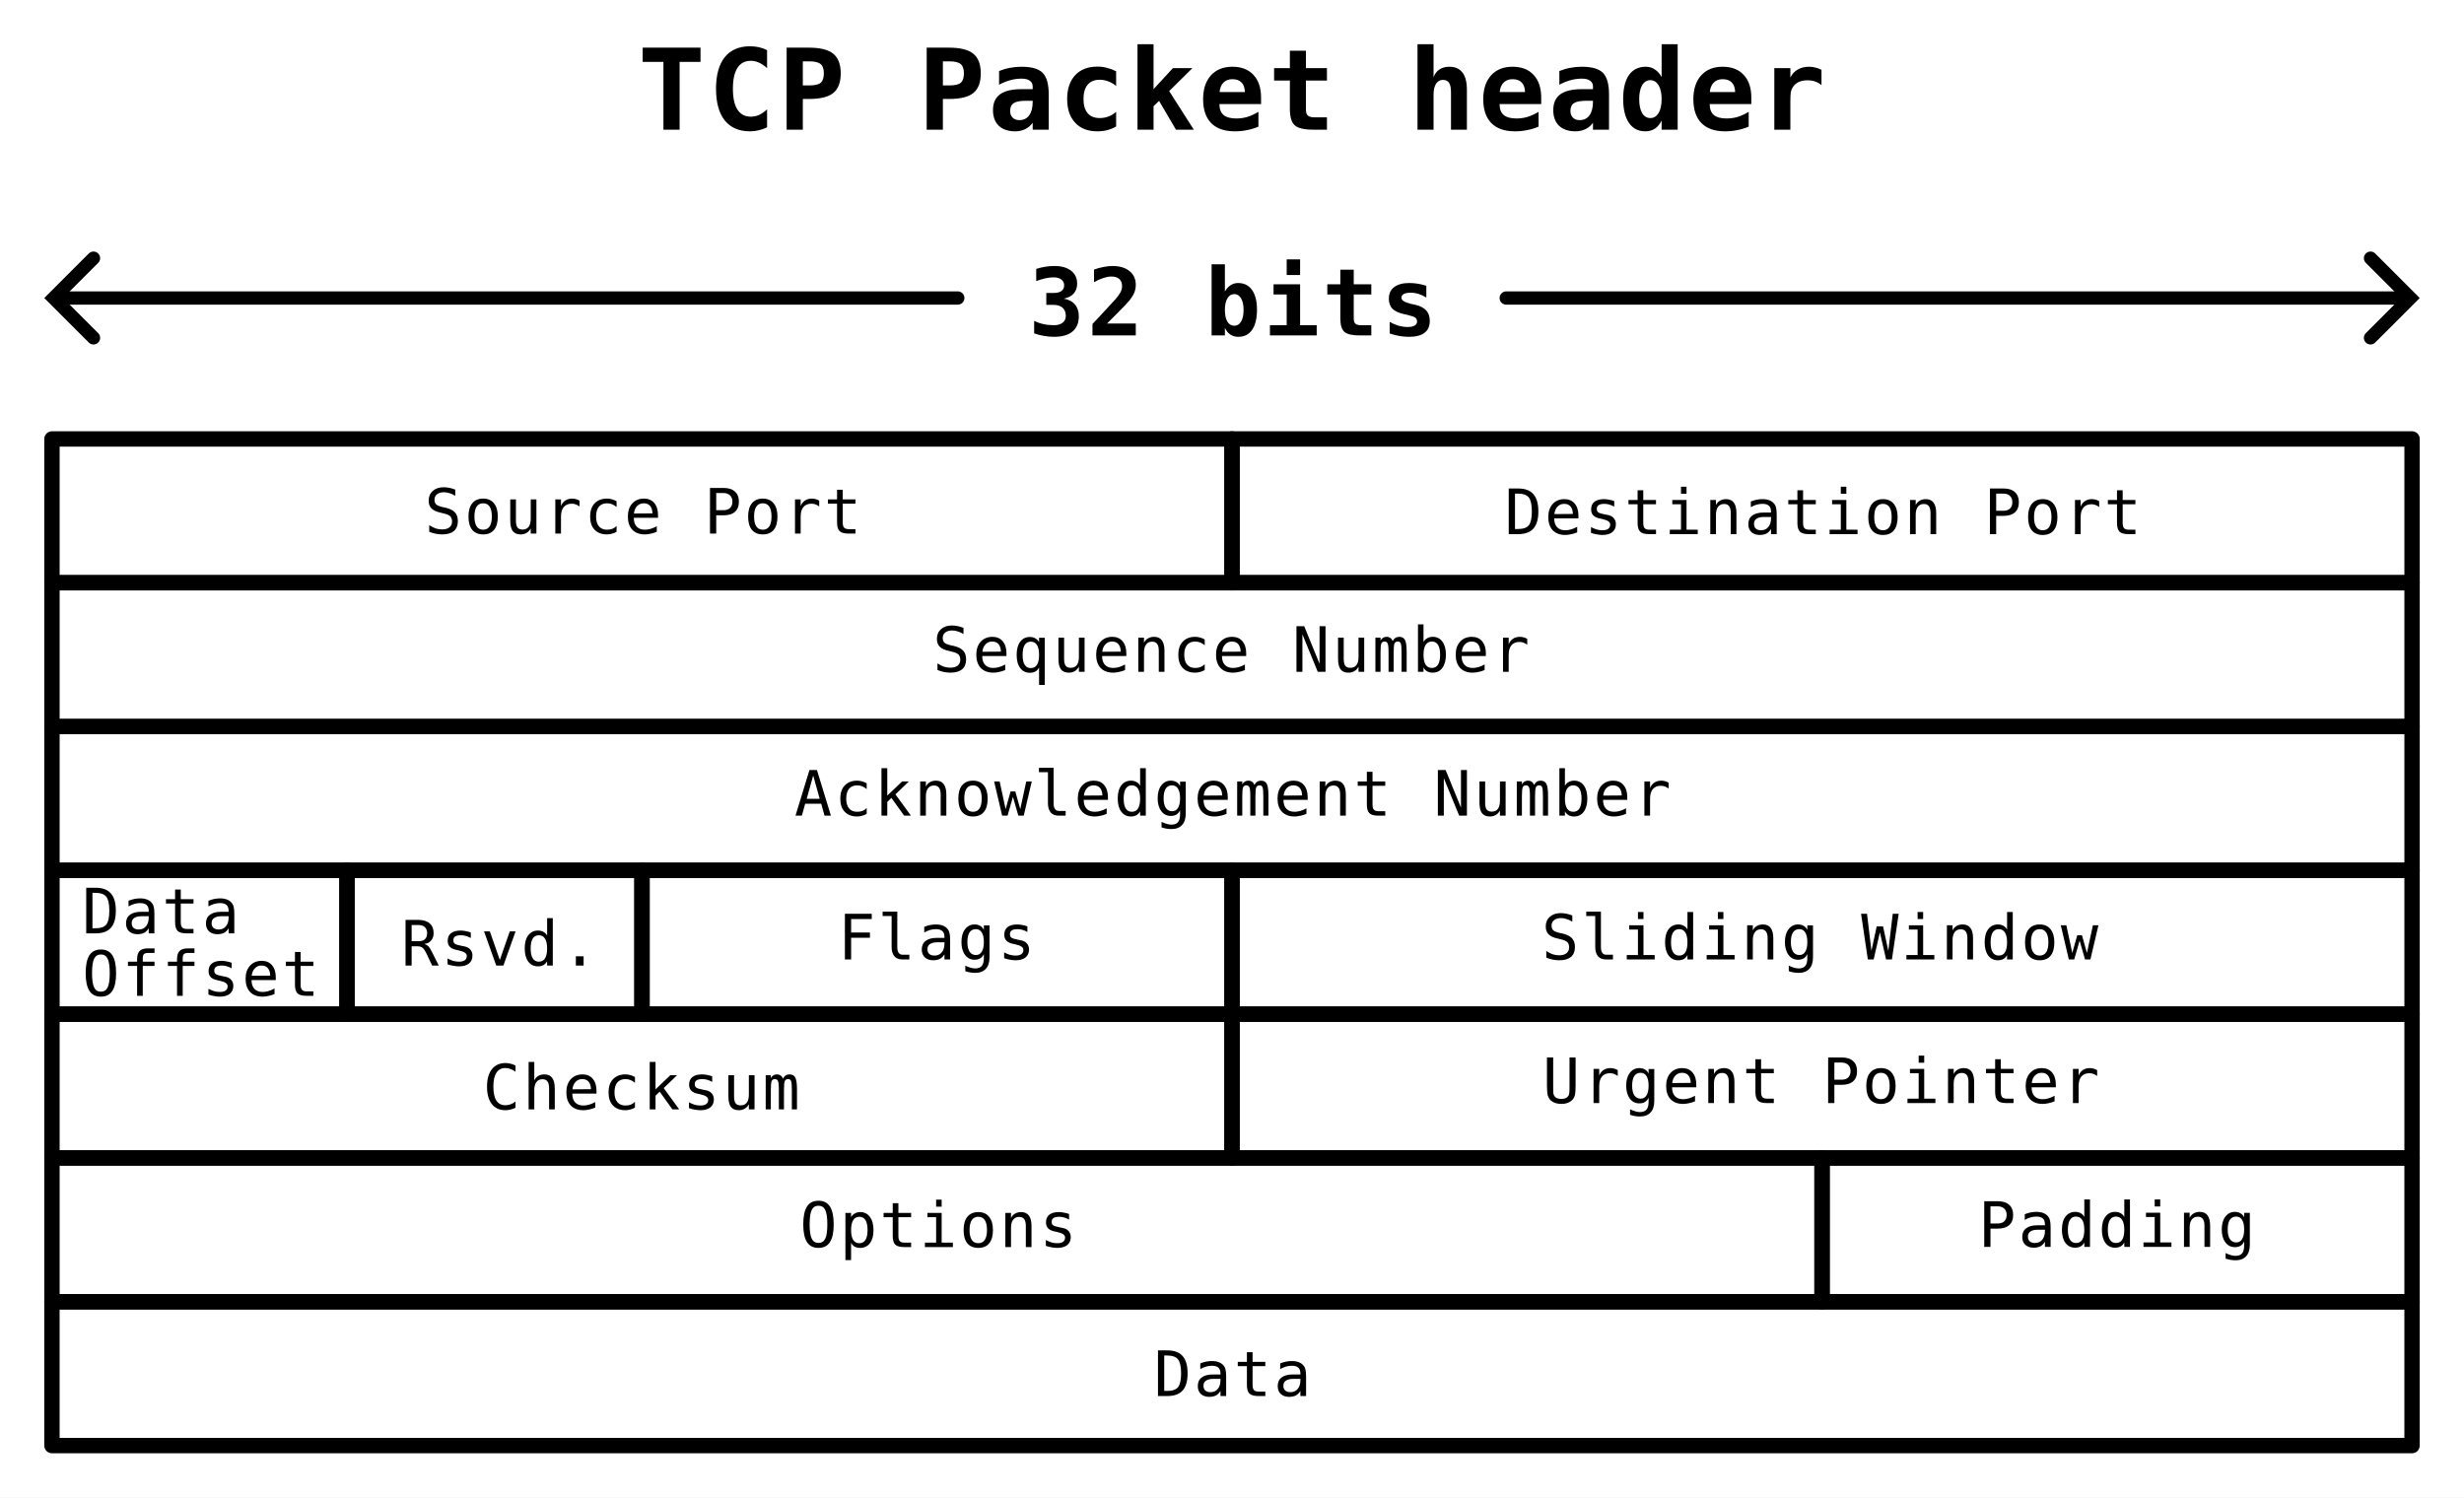
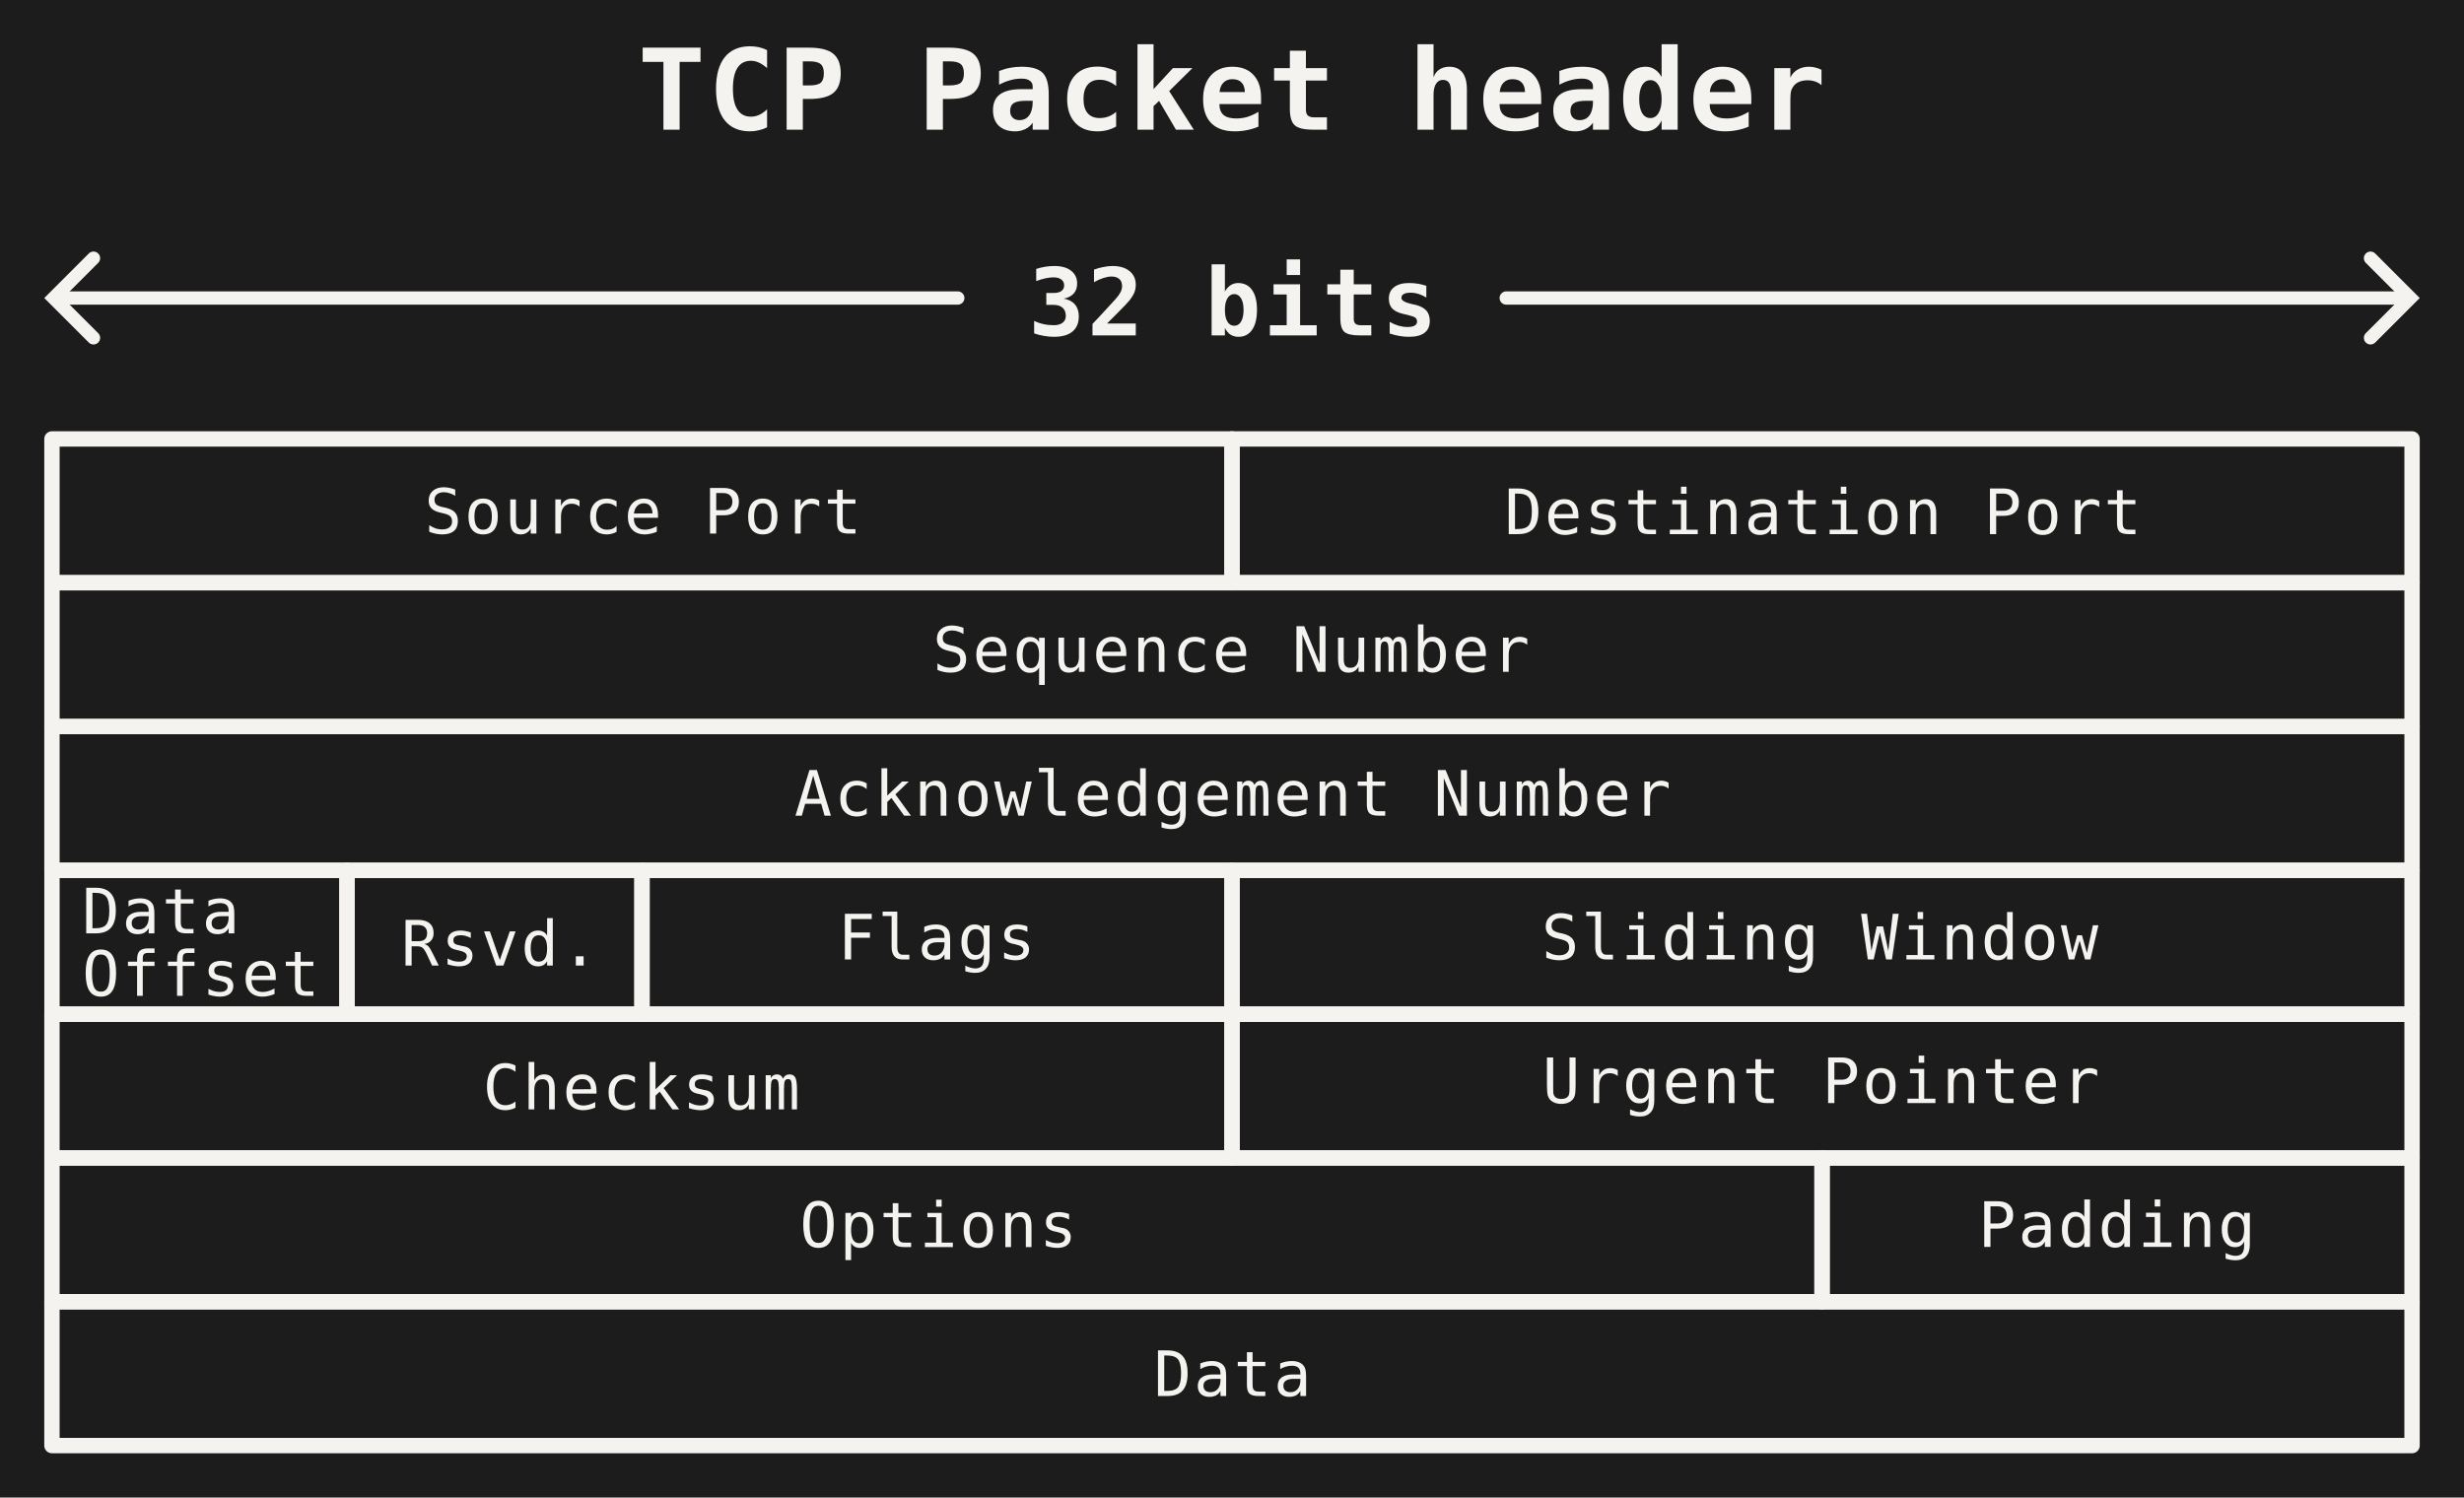
- <svg xmlns="http://www.w3.org/2000/svg" width="278.331mm" height="169.17mm" viewBox="0 0 278.331 169.17" version="1.1" id="svg1" xml:space="preserve">
+ <svg xmlns="http://www.w3.org/2000/svg" xmlns:xlink="http://www.w3.org/1999/xlink" width="278.331mm" height="169.17mm" viewBox="0 0 278.331 169.17" version="1.1" id="svg1" xml:space="preserve">
  <defs id="defs1">
+     <linearGradient id="swatch64">
+       <stop style="stop-color:#1c1c1c;stop-opacity:1;" offset="0" id="stop64" />
+     </linearGradient>
+     <linearGradient id="swatch16">
+       <stop style="stop-color:#f5f3ef;stop-opacity:1;" offset="0" id="stop16" />
+     </linearGradient>
    <marker style="overflow:visible" id="ArrowWideRounded-7" refX="0" refY="0" orient="auto-start-reverse" markerWidth="1" markerHeight="1" viewBox="0 0 1 1" preserveAspectRatio="xMidYMid">
      <path style="fill:none;stroke:context-stroke;stroke-width:1;stroke-linecap:round" d="M 3,-3 0,0 3,3" transform="rotate(180,0.125,0)" id="path4-5" />
    </marker>
    <marker style="overflow:visible" id="ArrowWideRounded-7-1" refX="0" refY="0" orient="auto-start-reverse" markerWidth="1" markerHeight="1" viewBox="0 0 1 1" preserveAspectRatio="xMidYMid">
      <path style="fill:none;stroke:context-stroke;stroke-width:1;stroke-linecap:round" d="M 3,-3 0,0 3,3" transform="rotate(180,0.125,0)" id="path4-5-5" />
    </marker>
+     <linearGradient xlink:href="#swatch16" id="linearGradient16" x1="82.05" y1="346.827" x2="126.736" y2="346.827" gradientUnits="userSpaceOnUse" />
+     <linearGradient xlink:href="#swatch16" id="linearGradient17" x1="37.818" y1="328.367" x2="170.968" y2="328.367" gradientUnits="userSpaceOnUse" />
+     <linearGradient xlink:href="#swatch16" id="linearGradient18" x1="54.225" y1="350.799" x2="102.425" y2="350.799" gradientUnits="userSpaceOnUse" />
+     <linearGradient xlink:href="#swatch16" id="linearGradient19" x1="176.238" y1="350.799" x2="247.007" y2="350.799" gradientUnits="userSpaceOnUse" />
+     <linearGradient xlink:href="#swatch16" id="linearGradient20" x1="111.637" y1="367.044" x2="178.31" y2="367.044" gradientUnits="userSpaceOnUse" />
+     <linearGradient xlink:href="#swatch16" id="linearGradient21" x1="15.483" y1="399.535" x2="41.197" y2="399.535" gradientUnits="userSpaceOnUse" />
+     <linearGradient xlink:href="#swatch16" id="linearGradient22" x1="101.252" y1="399.535" x2="122.047" y2="399.535" gradientUnits="userSpaceOnUse" />
+     <linearGradient xlink:href="#swatch16" id="linearGradient23" x1="51.609" y1="399.535" x2="71.719" y2="399.535" gradientUnits="userSpaceOnUse" />
+     <linearGradient xlink:href="#swatch16" id="linearGradient24" x1="180.408" y1="399.535" x2="242.838" y2="399.535" gradientUnits="userSpaceOnUse" />
+     <linearGradient xlink:href="#swatch16" id="linearGradient25" x1="60.816" y1="415.78" x2="95.834" y2="415.78" gradientUnits="userSpaceOnUse" />
+     <linearGradient xlink:href="#swatch16" id="linearGradient26" x1="180.556" y1="415.78" x2="242.689" y2="415.78" gradientUnits="userSpaceOnUse" />
+     <linearGradient xlink:href="#swatch16" id="linearGradient27" x1="96.539" y1="432.026" x2="126.759" y2="432.026" gradientUnits="userSpaceOnUse" />
+     <linearGradient xlink:href="#swatch16" id="linearGradient28" x1="229.953" y1="432.026" x2="259.938" y2="432.026" gradientUnits="userSpaceOnUse" />
+     <linearGradient xlink:href="#swatch16" id="linearGradient29" x1="136.615" y1="448.271" x2="153.329" y2="448.271" gradientUnits="userSpaceOnUse" />
+     <linearGradient xlink:href="#swatch16" id="linearGradient30" x1="95.668" y1="383.29" x2="194.28" y2="383.29" gradientUnits="userSpaceOnUse" />
+     <linearGradient xlink:href="#swatch16" id="linearGradient48" x1="135.369" y1="346.827" x2="238.559" y2="346.827" gradientUnits="userSpaceOnUse" />
+     <linearGradient xlink:href="#swatch16" id="linearGradient49" x1="-29.773" y1="346.827" x2="73.417" y2="346.827" gradientUnits="userSpaceOnUse" />
+     <linearGradient xlink:href="#swatch16" id="linearGradient51" x1="11.676" y1="350.799" x2="144.974" y2="350.799" gradientUnits="userSpaceOnUse" />
+     <linearGradient xlink:href="#swatch16" id="linearGradient52" x1="11.676" y1="432.026" x2="211.622" y2="432.026" gradientUnits="userSpaceOnUse" />
+     <linearGradient xlink:href="#swatch16" id="linearGradient53" x1="11.676" y1="383.29" x2="278.271" y2="383.29" gradientUnits="userSpaceOnUse" />
+     <linearGradient xlink:href="#swatch16" id="linearGradient54" x1="11.674" y1="448.271" x2="278.27" y2="448.271" gradientUnits="userSpaceOnUse" />
+     <linearGradient xlink:href="#swatch16" id="linearGradient55" x1="11.676" y1="367.044" x2="278.271" y2="367.044" gradientUnits="userSpaceOnUse" />
+     <linearGradient xlink:href="#swatch16" id="linearGradient56" x1="11.678" y1="399.535" x2="45.002" y2="399.535" gradientUnits="userSpaceOnUse" />
+     <linearGradient xlink:href="#swatch16" id="linearGradient57" x1="45.002" y1="399.535" x2="78.326" y2="399.535" gradientUnits="userSpaceOnUse" />
+     <linearGradient xlink:href="#swatch16" id="linearGradient58" x1="211.622" y1="432.026" x2="278.27" y2="432.026" gradientUnits="userSpaceOnUse" />
+     <linearGradient xlink:href="#swatch16" id="linearGradient59" x1="78.326" y1="399.535" x2="144.974" y2="399.535" gradientUnits="userSpaceOnUse" />
+     <linearGradient xlink:href="#swatch16" id="linearGradient60" x1="144.974" y1="399.535" x2="278.271" y2="399.535" gradientUnits="userSpaceOnUse" />
+     <linearGradient xlink:href="#swatch16" id="linearGradient61" x1="144.974" y1="415.78" x2="278.271" y2="415.78" gradientUnits="userSpaceOnUse" />
+     <linearGradient xlink:href="#swatch16" id="linearGradient62" x1="11.676" y1="415.78" x2="144.974" y2="415.78" gradientUnits="userSpaceOnUse" />
+     <linearGradient xlink:href="#swatch16" id="linearGradient63" x1="144.974" y1="350.799" x2="278.271" y2="350.799" gradientUnits="userSpaceOnUse" />
+     <linearGradient xlink:href="#swatch64" id="linearGradient64" x1="-34.773" y1="403.038" x2="243.559" y2="403.038" gradientUnits="userSpaceOnUse" />
  </defs>
  <g id="layer1" transform="translate(34.77273,-318.4527)">
-     <rect style="fill:#ffffff;stroke:none;stroke-width:0;stroke-linecap:round;stroke-linejoin:round;stroke-dasharray:none;stroke-opacity:1" id="rect10" width="278.331" height="169.17" x="-34.773" y="318.453" transform="translate(-3.5416668e-7)" />
+     <rect style="fill:url(#linearGradient64);stroke:none;stroke-width:0;stroke-linecap:round;stroke-linejoin:round;stroke-dasharray:none;stroke-opacity:1" id="rect10" width="278.331" height="169.17" x="-34.773" y="318.453" transform="translate(-3.5416668e-7)" />
    <g id="g10">
-       <text xml:space="preserve" style="font-size:12.7px;line-height:1;font-family:'DejaVu Sans Mono';-inkscape-font-specification:'DejaVu Sans Mono';text-align:start;letter-spacing:0.265px;writing-mode:lr-tb;direction:ltr;text-anchor:start;fill:#363636;fill-rule:evenodd;stroke-width:0;stroke-miterlimit:3.7;stroke-dasharray:none" x="37.26" y="333.102" id="text1">
-         <tspan id="tspan1" x="37.26" y="333.102" style="font-weight:bold;font-size:12.7px;letter-spacing:0.265px;fill:#000000;fill-opacity:1;stroke:#000000;stroke-width:0;stroke-dasharray:none;stroke-opacity:1">TCP Packet header</tspan>
+       <text xml:space="preserve" style="font-size:12.7px;line-height:1;font-family:'DejaVu Sans Mono';-inkscape-font-specification:'DejaVu Sans Mono';text-align:start;letter-spacing:0.265px;writing-mode:lr-tb;direction:ltr;text-anchor:start;fill:url(#linearGradient17);fill-rule:evenodd;stroke-width:0;stroke-miterlimit:3.7;stroke-dasharray:none" x="37.26" y="333.102" id="text1">
+         <tspan id="tspan1" x="37.26" y="333.102" style="font-weight:bold;font-size:12.7px;letter-spacing:0.265px;fill:url(#linearGradient17);fill-opacity:1;stroke:#000000;stroke-width:0;stroke-dasharray:none;stroke-opacity:1">TCP Packet header</tspan>
      </text>
      <g id="g9">
        <g id="g8" transform="translate(0,5.291667)">
-           <text xml:space="preserve" style="font-size:10.583px;line-height:1;font-family:'DejaVu Sans Mono';-inkscape-font-specification:'DejaVu Sans Mono';text-align:start;letter-spacing:0.265px;writing-mode:lr-tb;direction:ltr;text-anchor:start;fill:#000000;fill-opacity:1;fill-rule:evenodd;stroke:#000000;stroke-width:0;stroke-miterlimit:3.7;stroke-dasharray:none;stroke-opacity:1" x="81.404" y="351.054" id="text2">
-             <tspan style="font-weight:bold;font-size:10.583px;stroke-width:0;stroke-dasharray:none" x="81.404" y="351.054" id="tspan3">32 bits</tspan>
+           <text xml:space="preserve" style="font-size:10.583px;line-height:1;font-family:'DejaVu Sans Mono';-inkscape-font-specification:'DejaVu Sans Mono';text-align:start;letter-spacing:0.265px;writing-mode:lr-tb;direction:ltr;text-anchor:start;fill:url(#linearGradient16);fill-opacity:1;fill-rule:evenodd;stroke:#000000;stroke-width:0;stroke-miterlimit:3.7;stroke-dasharray:none;stroke-opacity:1" x="81.404" y="351.054" id="text2">
+             <tspan style="font-weight:bold;font-size:10.583px;stroke-width:0;stroke-dasharray:none;fill:url(#linearGradient16)" x="81.404" y="351.054" id="tspan3">32 bits</tspan>
          </text>
          <g id="g7">
-             <path style="fill:#000000;stroke:#000000;stroke-width:1.5;stroke-linecap:round;stroke-linejoin:round;stroke-dasharray:none;stroke-opacity:1;marker-end:url(#ArrowWideRounded-7)" d="M 73.417,346.827 H -28.337" id="path2-6" />
-             <path style="fill:#000000;stroke:#000000;stroke-width:1.5;stroke-linecap:round;stroke-linejoin:round;stroke-dasharray:none;stroke-opacity:1;marker-end:url(#ArrowWideRounded-7-1)" d="M 135.369,346.827 H 237.123" id="path2-6-7" />
+             <path style="fill:#000000;stroke:url(#linearGradient49);stroke-width:1.5;stroke-linecap:round;stroke-linejoin:round;stroke-dasharray:none;stroke-opacity:1;marker-end:url(#ArrowWideRounded-7)" d="M 73.417,346.827 H -28.337" id="path2-6" />
+             <path style="fill:#000000;stroke:url(#linearGradient48);stroke-width:1.5;stroke-linecap:round;stroke-linejoin:round;stroke-dasharray:none;stroke-opacity:1;marker-end:url(#ArrowWideRounded-7-1)" d="M 135.369,346.827 H 237.123" id="path2-6-7" />
          </g>
        </g>
        <g id="g6" transform="translate(-40.57982,25.36239)">
-           <text xml:space="preserve" style="font-size:7.056px;line-height:1;font-family:'DejaVu Sans Mono';-inkscape-font-specification:'DejaVu Sans Mono';text-align:start;letter-spacing:0.265px;writing-mode:lr-tb;direction:ltr;text-anchor:start;fill:#000000;fill-opacity:1;fill-rule:evenodd;stroke:none;stroke-width:0.614;stroke-miterlimit:3.7;stroke-opacity:1" x="53.746" y="353.367" id="text4">
-             <tspan id="tspan4" style="stroke:none;stroke-width:0.614" x="53.746" y="353.367">Source Port</tspan>
+           <text xml:space="preserve" style="font-size:7.056px;line-height:1;font-family:'DejaVu Sans Mono';-inkscape-font-specification:'DejaVu Sans Mono';text-align:start;letter-spacing:0.265px;writing-mode:lr-tb;direction:ltr;text-anchor:start;fill:url(#linearGradient18);fill-opacity:1;fill-rule:evenodd;stroke:none;stroke-width:0.614;stroke-miterlimit:3.7;stroke-opacity:1" x="53.746" y="353.367" id="text4">
+             <tspan id="tspan4" style="stroke:none;stroke-width:0.614;fill:url(#linearGradient18)" x="53.746" y="353.367">Source Port</tspan>
          </text>
-           <text xml:space="preserve" style="font-size:7.056px;line-height:1;font-family:'DejaVu Sans Mono';-inkscape-font-specification:'DejaVu Sans Mono';text-align:start;letter-spacing:0.265px;writing-mode:lr-tb;direction:ltr;text-anchor:start;fill:#000000;fill-opacity:1;fill-rule:evenodd;stroke:none;stroke-width:0.614;stroke-miterlimit:3.7;stroke-opacity:1" x="175.766" y="353.429" id="text4-5">
-             <tspan id="tspan4-5" style="stroke:none;stroke-width:0.614" x="175.766" y="353.429">Destination Port</tspan>
+           <text xml:space="preserve" style="font-size:7.056px;line-height:1;font-family:'DejaVu Sans Mono';-inkscape-font-specification:'DejaVu Sans Mono';text-align:start;letter-spacing:0.265px;writing-mode:lr-tb;direction:ltr;text-anchor:start;fill:url(#linearGradient19);fill-opacity:1;fill-rule:evenodd;stroke:none;stroke-width:0.614;stroke-miterlimit:3.7;stroke-opacity:1" x="175.766" y="353.429" id="text4-5">
+             <tspan id="tspan4-5" style="stroke:none;stroke-width:0.614;fill:url(#linearGradient19)" x="175.766" y="353.429">Destination Port</tspan>
          </text>
-           <text xml:space="preserve" style="font-size:7.056px;line-height:1;font-family:'DejaVu Sans Mono';-inkscape-font-specification:'DejaVu Sans Mono';text-align:start;letter-spacing:0.265px;writing-mode:lr-tb;direction:ltr;text-anchor:start;fill:#000000;fill-opacity:1;fill-rule:evenodd;stroke:none;stroke-width:0.614;stroke-miterlimit:3.7;stroke-opacity:1" x="111.158" y="368.984" id="text4-52">
-             <tspan id="tspan4-7" style="stroke:none;stroke-width:0.614" x="111.158" y="368.984">Sequence Number</tspan>
+           <text xml:space="preserve" style="font-size:7.056px;line-height:1;font-family:'DejaVu Sans Mono';-inkscape-font-specification:'DejaVu Sans Mono';text-align:start;letter-spacing:0.265px;writing-mode:lr-tb;direction:ltr;text-anchor:start;fill:url(#linearGradient20);fill-opacity:1;fill-rule:evenodd;stroke:none;stroke-width:0.614;stroke-miterlimit:3.7;stroke-opacity:1" x="111.158" y="368.984" id="text4-52">
+             <tspan id="tspan4-7" style="stroke:none;stroke-width:0.614;fill:url(#linearGradient20)" x="111.158" y="368.984">Sequence Number</tspan>
          </text>
-           <g id="layer1-2" transform="translate(87.07177,177.2557)">
-             <text xml:space="preserve" style="font-size:7.056px;line-height:1;font-family:'DejaVu Sans Mono';-inkscape-font-specification:'DejaVu Sans Mono';text-align:start;letter-spacing:0.265px;writing-mode:lr-tb;direction:ltr;text-anchor:start;fill:#000000;fill-opacity:1;fill-rule:evenodd;stroke:none;stroke-width:0.614;stroke-miterlimit:3.7;stroke-opacity:1" x="8.469" y="207.975" id="text4-3">
-               <tspan id="tspan4-2" style="stroke:none;stroke-width:0.614" x="8.469" y="207.975">Acknowledgement Number</tspan>
-             </text>
-           </g>
-           <text xml:space="preserve" style="font-size:7.056px;line-height:1;font-family:'DejaVu Sans Mono';-inkscape-font-specification:'DejaVu Sans Mono';text-align:start;letter-spacing:0.265px;writing-mode:lr-tb;direction:ltr;text-anchor:start;fill:#000000;fill-opacity:1;fill-rule:evenodd;stroke:none;stroke-width:0.614;stroke-miterlimit:3.7;stroke-opacity:1" x="15.08" y="398.529" id="text5">
-             <tspan id="tspan5" style="font-size:7.056px;stroke-width:0.614" x="15.08" y="398.529">Data</tspan>
-             <tspan style="font-size:7.056px;stroke-width:0.614" x="15.08" y="405.585" id="tspan6">Offset</tspan>
+           <text xml:space="preserve" style="font-size:7.056px;line-height:1;font-family:'DejaVu Sans Mono';-inkscape-font-specification:'DejaVu Sans Mono';text-align:start;letter-spacing:0.265px;writing-mode:lr-tb;direction:ltr;text-anchor:start;fill:url(#linearGradient30);fill-opacity:1;fill-rule:evenodd;stroke:none;stroke-width:0.614;stroke-miterlimit:3.7;stroke-opacity:1" x="95.54" y="385.231" id="text4-3">
+             <tspan id="tspan4-2" style="stroke:none;stroke-width:0.614;fill:url(#linearGradient30)" x="95.54" y="385.231">Acknowledgement Number</tspan>
          </text>
-           <text xml:space="preserve" style="font-size:7.056px;line-height:1;font-family:'DejaVu Sans Mono';-inkscape-font-specification:'DejaVu Sans Mono';text-align:start;letter-spacing:0.265px;writing-mode:lr-tb;direction:ltr;text-anchor:start;fill:#000000;fill-opacity:1;fill-rule:evenodd;stroke:none;stroke-width:0.614;stroke-miterlimit:3.7;stroke-opacity:1" x="51.116" y="402.165" id="text7">
-             <tspan id="tspan7" style="font-size:7.056px;stroke-width:0.614" x="51.116" y="402.165">Rsvd.</tspan>
+           <text xml:space="preserve" style="font-size:7.056px;line-height:1;font-family:'DejaVu Sans Mono';-inkscape-font-specification:'DejaVu Sans Mono';text-align:start;letter-spacing:0.265px;writing-mode:lr-tb;direction:ltr;text-anchor:start;fill:url(#linearGradient21);fill-opacity:1;fill-rule:evenodd;stroke:none;stroke-width:0.614;stroke-miterlimit:3.7;stroke-opacity:1" x="15.08" y="398.529" id="text5">
+             <tspan id="tspan5" style="font-size:7.056px;stroke-width:0.614;fill:url(#linearGradient21)" x="15.08" y="398.529">Data</tspan>
+             <tspan style="font-size:7.056px;stroke-width:0.614;fill:url(#linearGradient21)" x="15.08" y="405.585" id="tspan6">Offset</tspan>
          </text>
-           <text xml:space="preserve" style="font-size:7.056px;line-height:1;font-family:'DejaVu Sans Mono';-inkscape-font-specification:'DejaVu Sans Mono';text-align:start;letter-spacing:0.265px;writing-mode:lr-tb;direction:ltr;text-anchor:start;fill:#000000;fill-opacity:1;fill-rule:evenodd;stroke:none;stroke-width:0.614;stroke-miterlimit:3.7;stroke-opacity:1" x="100.449" y="401.476" id="text8">
-             <tspan id="tspan8" style="font-size:7.056px;stroke-width:0.614" x="100.449" y="401.476">Flags</tspan>
+           <text xml:space="preserve" style="font-size:7.056px;line-height:1;font-family:'DejaVu Sans Mono';-inkscape-font-specification:'DejaVu Sans Mono';text-align:start;letter-spacing:0.265px;writing-mode:lr-tb;direction:ltr;text-anchor:start;fill:url(#linearGradient23);fill-opacity:1;fill-rule:evenodd;stroke:none;stroke-width:0.614;stroke-miterlimit:3.7;stroke-opacity:1" x="51.116" y="402.165" id="text7">
+             <tspan id="tspan7" style="font-size:7.056px;stroke-width:0.614;fill:url(#linearGradient23)" x="51.116" y="402.165">Rsvd.</tspan>
          </text>
-           <text xml:space="preserve" style="font-size:7.056px;line-height:1;font-family:'DejaVu Sans Mono';-inkscape-font-specification:'DejaVu Sans Mono';text-align:start;letter-spacing:0.265px;writing-mode:lr-tb;direction:ltr;text-anchor:start;fill:#000000;fill-opacity:1;fill-rule:evenodd;stroke:none;stroke-width:0.614;stroke-miterlimit:3.7;stroke-opacity:1" x="179.929" y="401.476" id="text9">
-             <tspan id="tspan9" style="font-size:7.056px;stroke-width:0.614" x="179.929" y="401.476">Sliding Window</tspan>
+           <text xml:space="preserve" style="font-size:7.056px;line-height:1;font-family:'DejaVu Sans Mono';-inkscape-font-specification:'DejaVu Sans Mono';text-align:start;letter-spacing:0.265px;writing-mode:lr-tb;direction:ltr;text-anchor:start;fill:url(#linearGradient22);fill-opacity:1;fill-rule:evenodd;stroke:none;stroke-width:0.614;stroke-miterlimit:3.7;stroke-opacity:1" x="100.449" y="401.476" id="text8">
+             <tspan id="tspan8" style="font-size:7.056px;stroke-width:0.614;fill:url(#linearGradient22)" x="100.449" y="401.476">Flags</tspan>
          </text>
-           <text xml:space="preserve" style="font-size:7.056px;line-height:1;font-family:'DejaVu Sans Mono';-inkscape-font-specification:'DejaVu Sans Mono';text-align:start;letter-spacing:0.265px;writing-mode:lr-tb;direction:ltr;text-anchor:start;fill:#000000;fill-opacity:1;fill-rule:evenodd;stroke:none;stroke-width:0.614;stroke-miterlimit:3.7;stroke-opacity:1" x="60.337" y="418.411" id="text10">
-             <tspan id="tspan10" style="font-size:7.056px;stroke-width:0.614" x="60.337" y="418.411">Checksum</tspan>
+           <text xml:space="preserve" style="font-size:7.056px;line-height:1;font-family:'DejaVu Sans Mono';-inkscape-font-specification:'DejaVu Sans Mono';text-align:start;letter-spacing:0.265px;writing-mode:lr-tb;direction:ltr;text-anchor:start;fill:url(#linearGradient24);fill-opacity:1;fill-rule:evenodd;stroke:none;stroke-width:0.614;stroke-miterlimit:3.7;stroke-opacity:1" x="179.929" y="401.476" id="text9">
+             <tspan id="tspan9" style="font-size:7.056px;stroke-width:0.614;fill:url(#linearGradient24)" x="179.929" y="401.476">Sliding Window</tspan>
          </text>
-           <text xml:space="preserve" style="font-size:7.056px;line-height:1;font-family:'DejaVu Sans Mono';-inkscape-font-specification:'DejaVu Sans Mono';text-align:start;letter-spacing:0.265px;writing-mode:lr-tb;direction:ltr;text-anchor:start;fill:#000000;fill-opacity:1;fill-rule:evenodd;stroke:none;stroke-width:0.614;stroke-miterlimit:3.7;stroke-opacity:1" x="180.049" y="417.703" id="text11">
-             <tspan id="tspan11" style="stroke-width:0.614" x="180.049" y="417.703">Urgent Pointer</tspan>
+           <text xml:space="preserve" style="font-size:7.056px;line-height:1;font-family:'DejaVu Sans Mono';-inkscape-font-specification:'DejaVu Sans Mono';text-align:start;letter-spacing:0.265px;writing-mode:lr-tb;direction:ltr;text-anchor:start;fill:url(#linearGradient25);fill-opacity:1;fill-rule:evenodd;stroke:none;stroke-width:0.614;stroke-miterlimit:3.7;stroke-opacity:1" x="60.337" y="418.411" id="text10">
+             <tspan id="tspan10" style="font-size:7.056px;stroke-width:0.614;fill:url(#linearGradient25)" x="60.337" y="418.411">Checksum</tspan>
          </text>
-           <text xml:space="preserve" style="font-size:7.056px;line-height:1;font-family:'DejaVu Sans Mono';-inkscape-font-specification:'DejaVu Sans Mono';text-align:start;letter-spacing:0.265px;writing-mode:lr-tb;direction:ltr;text-anchor:start;fill:#000000;fill-opacity:1;fill-rule:evenodd;stroke:none;stroke-width:0.614;stroke-miterlimit:3.7;stroke-opacity:1" x="96.136" y="433.972" id="text12">
-             <tspan id="tspan12" style="stroke-width:0.614" x="96.136" y="433.972">Options</tspan>
+           <text xml:space="preserve" style="font-size:7.056px;line-height:1;font-family:'DejaVu Sans Mono';-inkscape-font-specification:'DejaVu Sans Mono';text-align:start;letter-spacing:0.265px;writing-mode:lr-tb;direction:ltr;text-anchor:start;fill:url(#linearGradient26);fill-opacity:1;fill-rule:evenodd;stroke:none;stroke-width:0.614;stroke-miterlimit:3.7;stroke-opacity:1" x="180.049" y="417.703" id="text11">
+             <tspan id="tspan11" style="stroke-width:0.614;fill:url(#linearGradient26)" x="180.049" y="417.703">Urgent Pointer</tspan>
          </text>
-           <text xml:space="preserve" style="font-size:7.056px;line-height:1;font-family:'DejaVu Sans Mono';-inkscape-font-specification:'DejaVu Sans Mono';text-align:start;letter-spacing:0.265px;writing-mode:lr-tb;direction:ltr;text-anchor:start;fill:#000000;fill-opacity:1;fill-rule:evenodd;stroke:none;stroke-width:0.614;stroke-miterlimit:3.7;stroke-opacity:1" x="229.274" y="433.948" id="text13">
-             <tspan id="tspan13" style="stroke-width:0.614" x="229.274" y="433.948">Padding</tspan>
+           <text xml:space="preserve" style="font-size:7.056px;line-height:1;font-family:'DejaVu Sans Mono';-inkscape-font-specification:'DejaVu Sans Mono';text-align:start;letter-spacing:0.265px;writing-mode:lr-tb;direction:ltr;text-anchor:start;fill:url(#linearGradient27);fill-opacity:1;fill-rule:evenodd;stroke:none;stroke-width:0.614;stroke-miterlimit:3.7;stroke-opacity:1" x="96.136" y="433.972" id="text12">
+             <tspan id="tspan12" style="stroke-width:0.614;fill:url(#linearGradient27)" x="96.136" y="433.972">Options</tspan>
          </text>
-           <text xml:space="preserve" style="font-size:7.056px;line-height:1;font-family:'DejaVu Sans Mono';-inkscape-font-specification:'DejaVu Sans Mono';text-align:start;letter-spacing:0.265px;writing-mode:lr-tb;direction:ltr;text-anchor:start;fill:#000000;fill-opacity:1;fill-rule:evenodd;stroke:none;stroke-width:0.614;stroke-miterlimit:3.7;stroke-opacity:1" x="136.143" y="450.793" id="text14">
-             <tspan id="tspan14" style="stroke-width:0.614" x="136.143" y="450.793">Data</tspan>
+           <text xml:space="preserve" style="font-size:7.056px;line-height:1;font-family:'DejaVu Sans Mono';-inkscape-font-specification:'DejaVu Sans Mono';text-align:start;letter-spacing:0.265px;writing-mode:lr-tb;direction:ltr;text-anchor:start;fill:url(#linearGradient28);fill-opacity:1;fill-rule:evenodd;stroke:none;stroke-width:0.614;stroke-miterlimit:3.7;stroke-opacity:1" x="229.274" y="433.948" id="text13">
+             <tspan id="tspan13" style="stroke-width:0.614;fill:url(#linearGradient28)" x="229.274" y="433.948">Padding</tspan>
          </text>
-           <rect style="fill:none;stroke:#000000;stroke-width:1.734;stroke-linecap:round;stroke-linejoin:round;stroke-dasharray:none;stroke-opacity:1" id="rect4" width="133.298" height="16.245" x="11.676" y="342.676" />
-           <rect style="fill:none;stroke:#000000;stroke-width:1.734;stroke-linecap:round;stroke-linejoin:round;stroke-dasharray:none;stroke-opacity:1" id="rect4-0" width="133.298" height="16.245" x="144.974" y="342.676" />
-           <rect style="fill:none;stroke:#000000;stroke-width:1.734;stroke-linecap:round;stroke-linejoin:round;stroke-dasharray:none;stroke-opacity:1" id="rect4-4" width="133.298" height="16.245" x="11.676" y="407.658" />
-           <rect style="fill:none;stroke:#000000;stroke-width:1.734;stroke-linecap:round;stroke-linejoin:round;stroke-dasharray:none;stroke-opacity:1" id="rect4-0-78" width="133.298" height="16.245" x="144.974" y="407.658" />
-           <rect style="fill:none;stroke:#000000;stroke-width:1.734;stroke-linecap:round;stroke-linejoin:round;stroke-dasharray:none;stroke-opacity:1" id="rect4-0-7" width="133.298" height="16.245" x="144.974" y="391.412" />
-           <rect style="fill:none;stroke:#000000;stroke-width:1.734;stroke-linecap:round;stroke-linejoin:round;stroke-dasharray:none;stroke-opacity:1" id="rect4-0-7-7" width="66.648" height="16.245" x="78.326" y="391.412" />
-           <rect style="fill:none;stroke:#000000;stroke-width:1.734;stroke-linecap:round;stroke-linejoin:round;stroke-dasharray:none;stroke-opacity:1" id="rect4-0-7-7-6" width="66.648" height="16.245" x="211.622" y="423.903" />
-           <rect style="fill:none;stroke:#000000;stroke-width:1.734;stroke-linecap:round;stroke-linejoin:round;stroke-dasharray:none;stroke-opacity:1" id="rect4-0-7-7-9" width="33.324" height="16.245" x="45.002" y="391.412" />
-           <rect style="fill:none;stroke:#000000;stroke-width:1.734;stroke-linecap:round;stroke-linejoin:round;stroke-dasharray:none;stroke-opacity:1" id="rect4-0-7-7-9-2" width="33.324" height="16.245" x="11.678" y="391.412" />
-           <rect style="fill:none;stroke:#000000;stroke-width:1.734;stroke-linecap:round;stroke-linejoin:round;stroke-dasharray:none;stroke-opacity:1" id="rect5" width="266.596" height="16.245" x="11.676" y="358.922" />
-           <rect style="fill:none;stroke:#000000;stroke-width:1.734;stroke-linecap:round;stroke-linejoin:round;stroke-dasharray:none;stroke-opacity:1" id="rect5-2" width="266.596" height="16.245" x="11.674" y="440.148" />
-           <rect style="fill:none;stroke:#000000;stroke-width:1.734;stroke-linecap:round;stroke-linejoin:round;stroke-dasharray:none;stroke-opacity:1" id="rect5-6" width="266.596" height="16.245" x="11.676" y="375.167" />
-           <rect style="fill:none;stroke:#000000;stroke-width:1.734;stroke-linecap:round;stroke-linejoin:round;stroke-dasharray:none;stroke-opacity:1" id="rect6" width="199.946" height="16.245" x="11.676" y="423.903" />
+           <text xml:space="preserve" style="font-size:7.056px;line-height:1;font-family:'DejaVu Sans Mono';-inkscape-font-specification:'DejaVu Sans Mono';text-align:start;letter-spacing:0.265px;writing-mode:lr-tb;direction:ltr;text-anchor:start;fill:url(#linearGradient29);fill-opacity:1;fill-rule:evenodd;stroke:none;stroke-width:0.614;stroke-miterlimit:3.7;stroke-opacity:1" x="136.143" y="450.793" id="text14">
+             <tspan id="tspan14" style="stroke-width:0.614;fill:url(#linearGradient29)" x="136.143" y="450.793">Data</tspan>
+           </text>
+           <rect style="fill:none;stroke:url(#linearGradient51);stroke-width:1.734;stroke-linecap:round;stroke-linejoin:round;stroke-dasharray:none;stroke-opacity:1" id="rect4" width="133.298" height="16.245" x="11.676" y="342.676" />
+           <rect style="fill:none;stroke:url(#linearGradient63);stroke-width:1.734;stroke-linecap:round;stroke-linejoin:round;stroke-dasharray:none;stroke-opacity:1" id="rect4-0" width="133.298" height="16.245" x="144.974" y="342.676" />
+           <rect style="fill:none;stroke:url(#linearGradient62);stroke-width:1.734;stroke-linecap:round;stroke-linejoin:round;stroke-dasharray:none;stroke-opacity:1" id="rect4-4" width="133.298" height="16.245" x="11.676" y="407.658" />
+           <rect style="fill:none;stroke:url(#linearGradient61);stroke-width:1.734;stroke-linecap:round;stroke-linejoin:round;stroke-dasharray:none;stroke-opacity:1" id="rect4-0-78" width="133.298" height="16.245" x="144.974" y="407.658" />
+           <rect style="fill:none;stroke:url(#linearGradient60);stroke-width:1.734;stroke-linecap:round;stroke-linejoin:round;stroke-dasharray:none;stroke-opacity:1" id="rect4-0-7" width="133.298" height="16.245" x="144.974" y="391.412" />
+           <rect style="fill:none;stroke:url(#linearGradient59);stroke-width:1.734;stroke-linecap:round;stroke-linejoin:round;stroke-dasharray:none;stroke-opacity:1" id="rect4-0-7-7" width="66.648" height="16.245" x="78.326" y="391.412" />
+           <rect style="fill:none;stroke:url(#linearGradient58);stroke-width:1.734;stroke-linecap:round;stroke-linejoin:round;stroke-dasharray:none;stroke-opacity:1" id="rect4-0-7-7-6" width="66.648" height="16.245" x="211.622" y="423.903" />
+           <rect style="fill:none;stroke:url(#linearGradient57);stroke-width:1.734;stroke-linecap:round;stroke-linejoin:round;stroke-dasharray:none;stroke-opacity:1" id="rect4-0-7-7-9" width="33.324" height="16.245" x="45.002" y="391.412" />
+           <rect style="fill:none;stroke:url(#linearGradient56);stroke-width:1.734;stroke-linecap:round;stroke-linejoin:round;stroke-dasharray:none;stroke-opacity:1" id="rect4-0-7-7-9-2" width="33.324" height="16.245" x="11.678" y="391.412" />
+           <rect style="fill:none;stroke:url(#linearGradient55);stroke-width:1.734;stroke-linecap:round;stroke-linejoin:round;stroke-dasharray:none;stroke-opacity:1" id="rect5" width="266.596" height="16.245" x="11.676" y="358.922" />
+           <rect style="fill:none;stroke:url(#linearGradient54);stroke-width:1.734;stroke-linecap:round;stroke-linejoin:round;stroke-dasharray:none;stroke-opacity:1" id="rect5-2" width="266.596" height="16.245" x="11.674" y="440.148" />
+           <rect style="fill:none;stroke:url(#linearGradient53);stroke-width:1.734;stroke-linecap:round;stroke-linejoin:round;stroke-dasharray:none;stroke-opacity:1" id="rect5-6" width="266.596" height="16.245" x="11.676" y="375.167" />
+           <rect style="fill:none;stroke:url(#linearGradient52);stroke-width:1.734;stroke-linecap:round;stroke-linejoin:round;stroke-dasharray:none;stroke-opacity:1" id="rect6" width="199.946" height="16.245" x="11.676" y="423.903" />
        </g>
      </g>
    </g>
  </g>
</svg>
